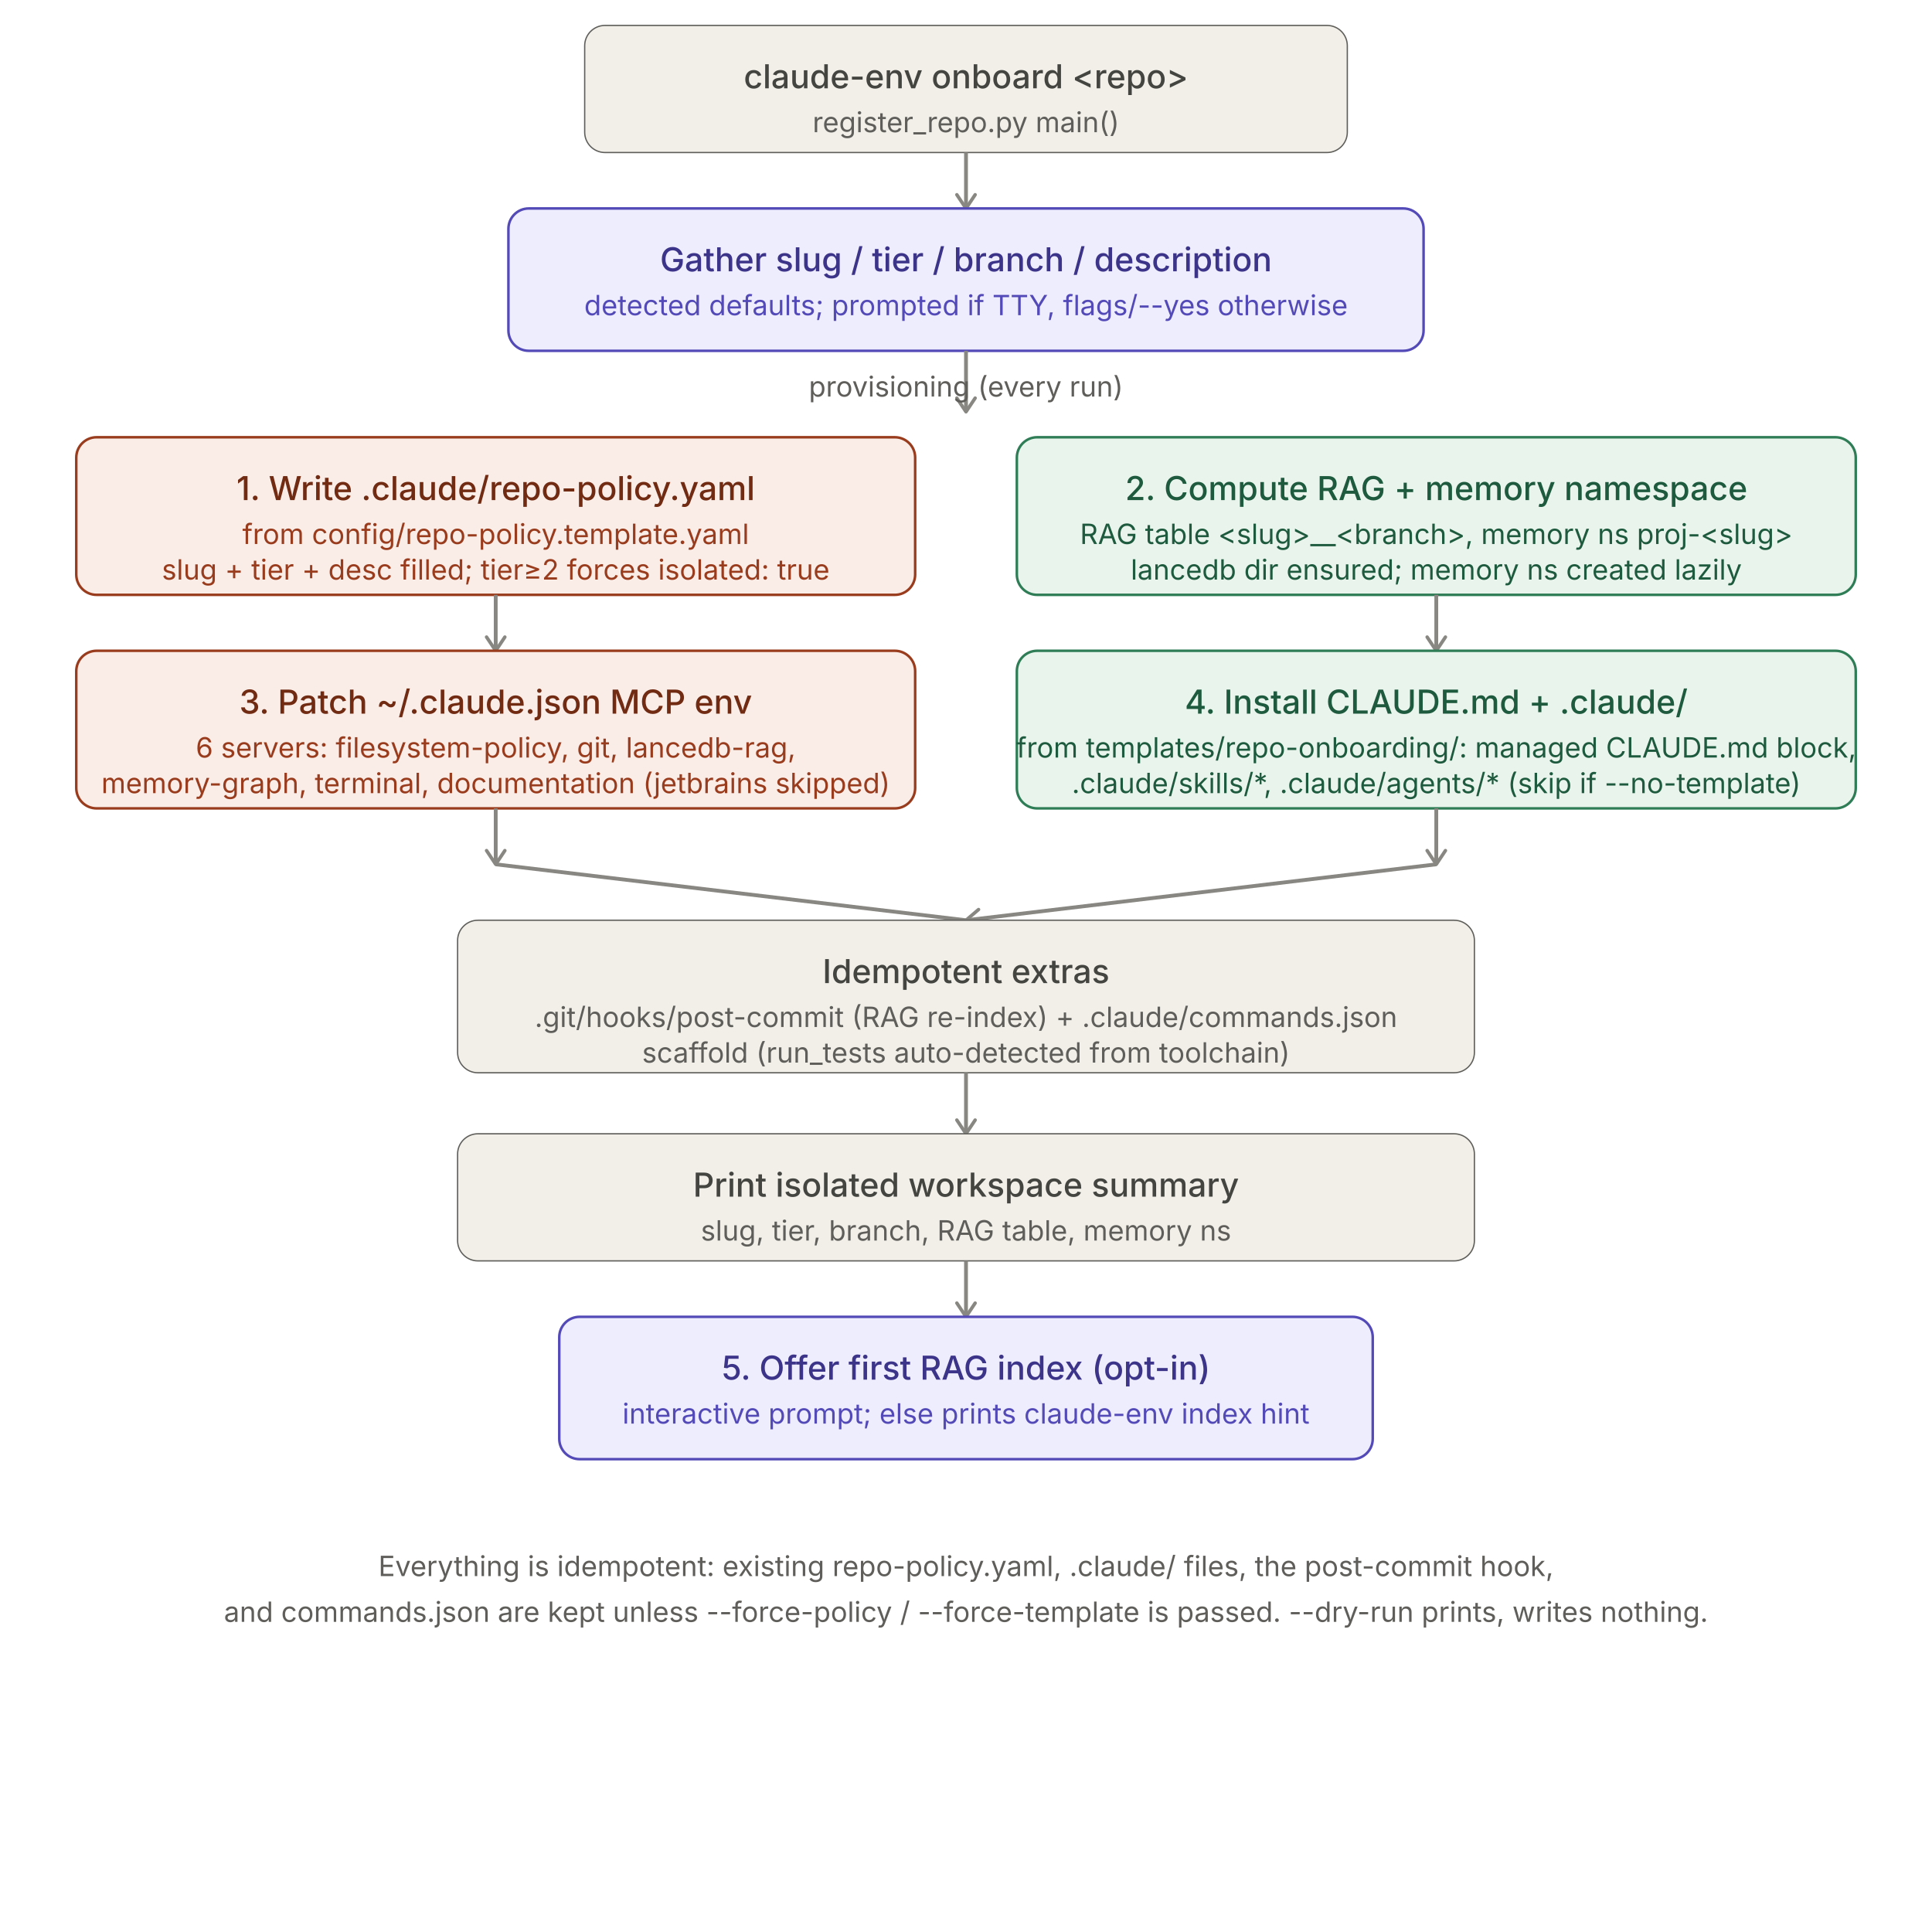
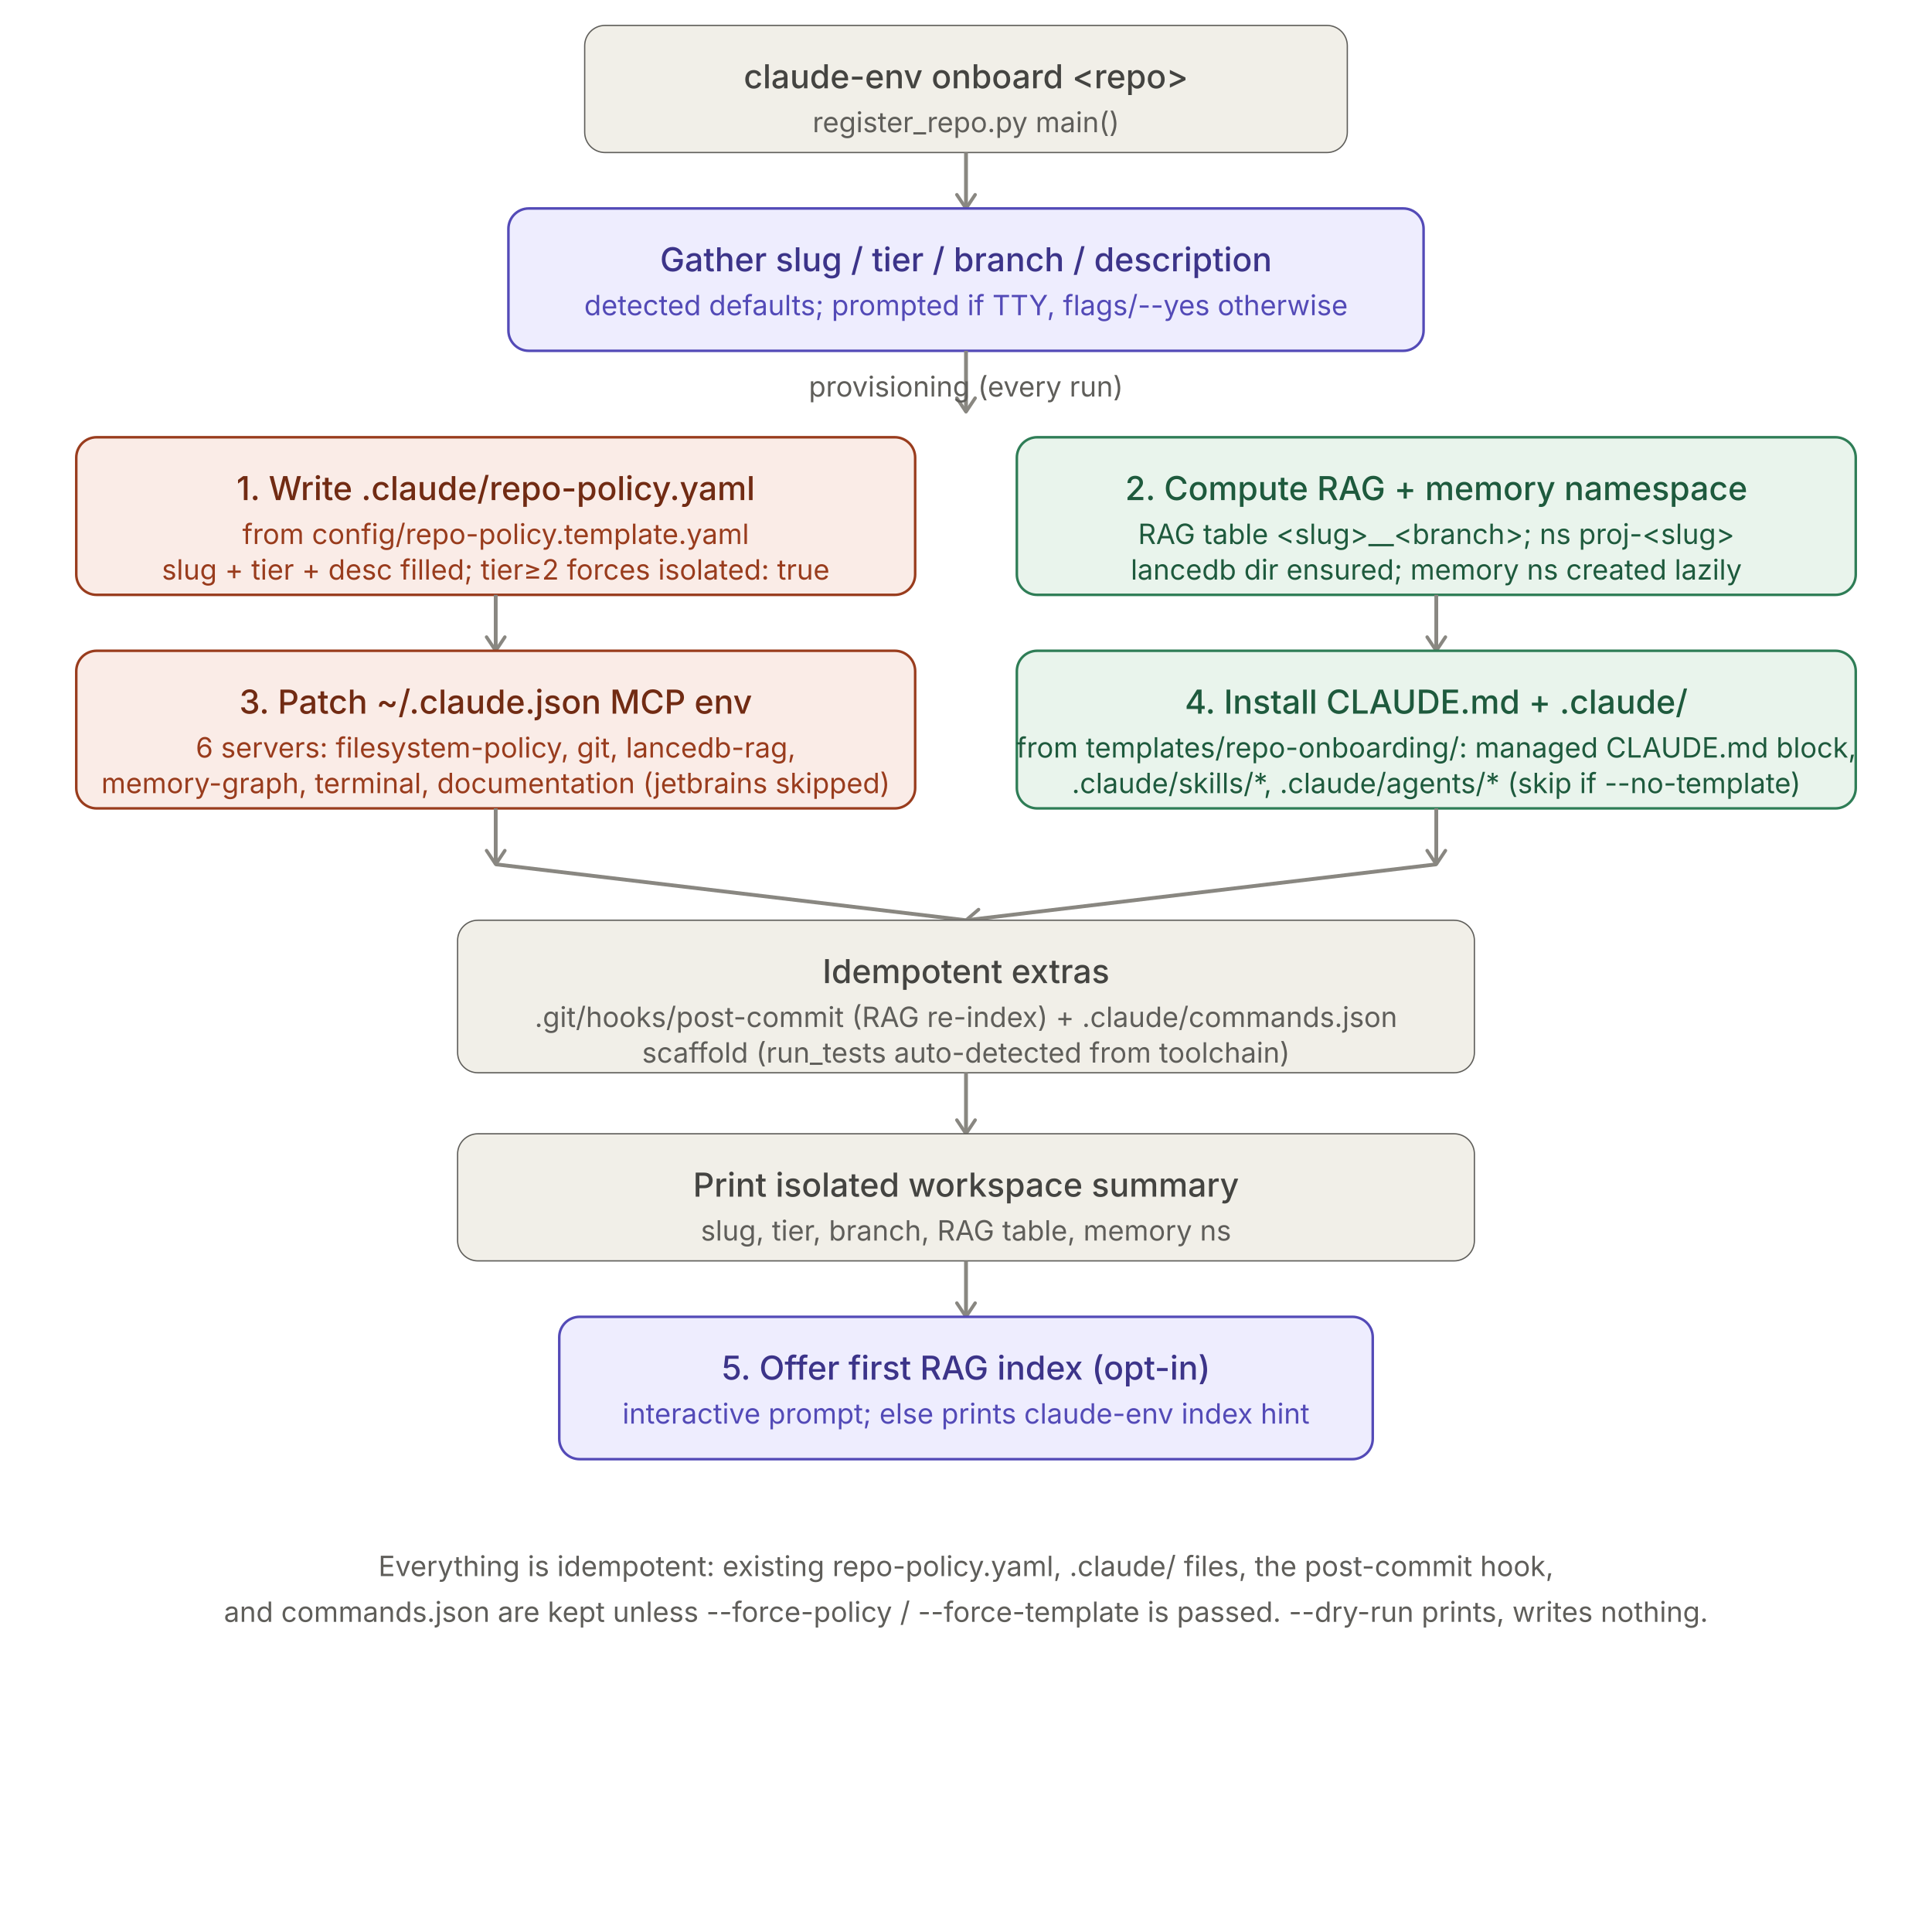
<svg xmlns="http://www.w3.org/2000/svg" width="100%" viewBox="0 0 760 760" role="img">
  <defs>
    <marker id="a3" viewBox="0 0 10 10" refX="8" refY="5" markerWidth="6" markerHeight="6" orient="auto-start-reverse">
      <path d="M2 1L8 5L2 9" fill="none" stroke="context-stroke" stroke-width="1.5" stroke-linecap="round" stroke-linejoin="round" />
    </marker>
  </defs>
  <style>
  text { font-family: "Anthropic Sans", -apple-system, "system-ui", "Segoe UI", sans-serif; }
  .t { font-size: 13px; font-weight: 500; }
  .s { font-size: 11px; font-weight: 400; }
  .edge { fill: none; stroke: rgb(137,135,129); stroke-width: 1.5px; }
</style>
  <rect x="230" y="10" width="300" height="50" rx="8" fill="rgb(241,239,232)" stroke="rgb(95,94,90)" stroke-width="0.5" />
  <text x="380" y="30" text-anchor="middle" dominant-baseline="central" class="t" fill="rgb(68,68,65)">claude-env onboard &lt;repo&gt;</text>
  <text x="380" y="48" text-anchor="middle" dominant-baseline="central" class="s" fill="rgb(95,94,90)">register_repo.py main()</text>
  <line x1="380" y1="60" x2="380" y2="82" class="edge" marker-end="url(#a3)" />
  <rect x="200" y="82" width="360" height="56" rx="8" fill="rgb(238,237,254)" stroke="rgb(83,74,183)" stroke-width="1" />
  <text x="380" y="102" text-anchor="middle" dominant-baseline="central" class="t" fill="rgb(60,52,137)">Gather slug / tier / branch / description</text>
  <text x="380" y="120" text-anchor="middle" dominant-baseline="central" class="s" fill="rgb(83,74,183)">detected defaults; prompted if TTY, flags/--yes otherwise</text>
  <line x1="380" y1="138" x2="380" y2="162" class="edge" marker-end="url(#a3)" />
  <text x="380" y="156" text-anchor="middle" class="s" fill="rgb(95,94,90)">provisioning (every run)</text>
  <rect x="30" y="172" width="330" height="62" rx="8" fill="rgb(250,236,231)" stroke="rgb(153,60,29)" stroke-width="1" />
  <text x="195" y="192" text-anchor="middle" dominant-baseline="central" class="t" fill="rgb(113,43,19)">1. Write .claude/repo-policy.yaml</text>
  <text x="195" y="210" text-anchor="middle" dominant-baseline="central" class="s" fill="rgb(153,60,29)">from config/repo-policy.template.yaml</text>
  <text x="195" y="224" text-anchor="middle" dominant-baseline="central" class="s" fill="rgb(153,60,29)">slug + tier + desc filled; tier≥2 forces isolated: true</text>
  <rect x="400" y="172" width="330" height="62" rx="8" fill="rgb(233,244,236)" stroke="rgb(46,125,86)" stroke-width="1" />
  <text x="565" y="192" text-anchor="middle" dominant-baseline="central" class="t" fill="rgb(30,90,61)">2. Compute RAG + memory namespace</text>
-   <text x="565" y="210" text-anchor="middle" dominant-baseline="central" class="s" fill="rgb(30,90,61)">RAG table &lt;slug&gt;__&lt;branch&gt;, memory ns proj-&lt;slug&gt;</text>
+   <text x="565" y="210" text-anchor="middle" dominant-baseline="central" class="s" fill="rgb(30,90,61)">RAG table &lt;slug&gt;__&lt;branch&gt;; ns proj-&lt;slug&gt;</text>
  <text x="565" y="224" text-anchor="middle" dominant-baseline="central" class="s" fill="rgb(30,90,61)">lancedb dir ensured; memory ns created lazily</text>
  <line x1="195" y1="234" x2="195" y2="256" class="edge" marker-end="url(#a3)" />
  <line x1="565" y1="234" x2="565" y2="256" class="edge" marker-end="url(#a3)" />
  <rect x="30" y="256" width="330" height="62" rx="8" fill="rgb(250,236,231)" stroke="rgb(153,60,29)" stroke-width="1" />
  <text x="195" y="276" text-anchor="middle" dominant-baseline="central" class="t" fill="rgb(113,43,19)">3. Patch ~/.claude.json MCP env</text>
  <text x="195" y="294" text-anchor="middle" dominant-baseline="central" class="s" fill="rgb(153,60,29)">6 servers: filesystem-policy, git, lancedb-rag,</text>
  <text x="195" y="308" text-anchor="middle" dominant-baseline="central" class="s" fill="rgb(153,60,29)">memory-graph, terminal, documentation (jetbrains skipped)</text>
  <rect x="400" y="256" width="330" height="62" rx="8" fill="rgb(233,244,236)" stroke="rgb(46,125,86)" stroke-width="1" />
  <text x="565" y="276" text-anchor="middle" dominant-baseline="central" class="t" fill="rgb(30,90,61)">4. Install CLAUDE.md + .claude/</text>
  <text x="565" y="294" text-anchor="middle" dominant-baseline="central" class="s" fill="rgb(30,90,61)">from templates/repo-onboarding/: managed CLAUDE.md block,</text>
  <text x="565" y="308" text-anchor="middle" dominant-baseline="central" class="s" fill="rgb(30,90,61)">.claude/skills/*, .claude/agents/* (skip if --no-template)</text>
  <line x1="195" y1="318" x2="195" y2="340" class="edge" marker-end="url(#a3)" />
  <line x1="565" y1="318" x2="565" y2="340" class="edge" marker-end="url(#a3)" />
  <line x1="195" y1="340" x2="380" y2="362" class="edge" />
  <line x1="565" y1="340" x2="380" y2="362" class="edge" marker-end="url(#a3)" />
  <rect x="180" y="362" width="400" height="60" rx="8" fill="rgb(241,239,232)" stroke="rgb(95,94,90)" stroke-width="0.5" />
  <text x="380" y="382" text-anchor="middle" dominant-baseline="central" class="t" fill="rgb(68,68,65)">Idempotent extras</text>
  <text x="380" y="400" text-anchor="middle" dominant-baseline="central" class="s" fill="rgb(95,94,90)">.git/hooks/post-commit (RAG re-index) + .claude/commands.json</text>
  <text x="380" y="414" text-anchor="middle" dominant-baseline="central" class="s" fill="rgb(95,94,90)">scaffold (run_tests auto-detected from toolchain)</text>
  <line x1="380" y1="422" x2="380" y2="446" class="edge" marker-end="url(#a3)" />
  <rect x="180" y="446" width="400" height="50" rx="8" fill="rgb(241,239,232)" stroke="rgb(95,94,90)" stroke-width="0.5" />
  <text x="380" y="466" text-anchor="middle" dominant-baseline="central" class="t" fill="rgb(68,68,65)">Print isolated workspace summary</text>
  <text x="380" y="484" text-anchor="middle" dominant-baseline="central" class="s" fill="rgb(95,94,90)">slug, tier, branch, RAG table, memory ns</text>
  <line x1="380" y1="496" x2="380" y2="518" class="edge" marker-end="url(#a3)" />
  <rect x="220" y="518" width="320" height="56" rx="8" fill="rgb(238,237,254)" stroke="rgb(83,74,183)" stroke-width="1" />
  <text x="380" y="538" text-anchor="middle" dominant-baseline="central" class="t" fill="rgb(60,52,137)">5. Offer first RAG index (opt-in)</text>
  <text x="380" y="556" text-anchor="middle" dominant-baseline="central" class="s" fill="rgb(83,74,183)">interactive prompt; else prints claude-env index hint</text>
  <text x="380" y="620" text-anchor="middle" class="s" fill="rgb(95,94,90)">Everything is idempotent: existing repo-policy.yaml, .claude/ files, the post-commit hook,</text>
  <text x="380" y="638" text-anchor="middle" class="s" fill="rgb(95,94,90)">and commands.json are kept unless --force-policy / --force-template is passed. --dry-run prints, writes nothing.</text>
</svg>
